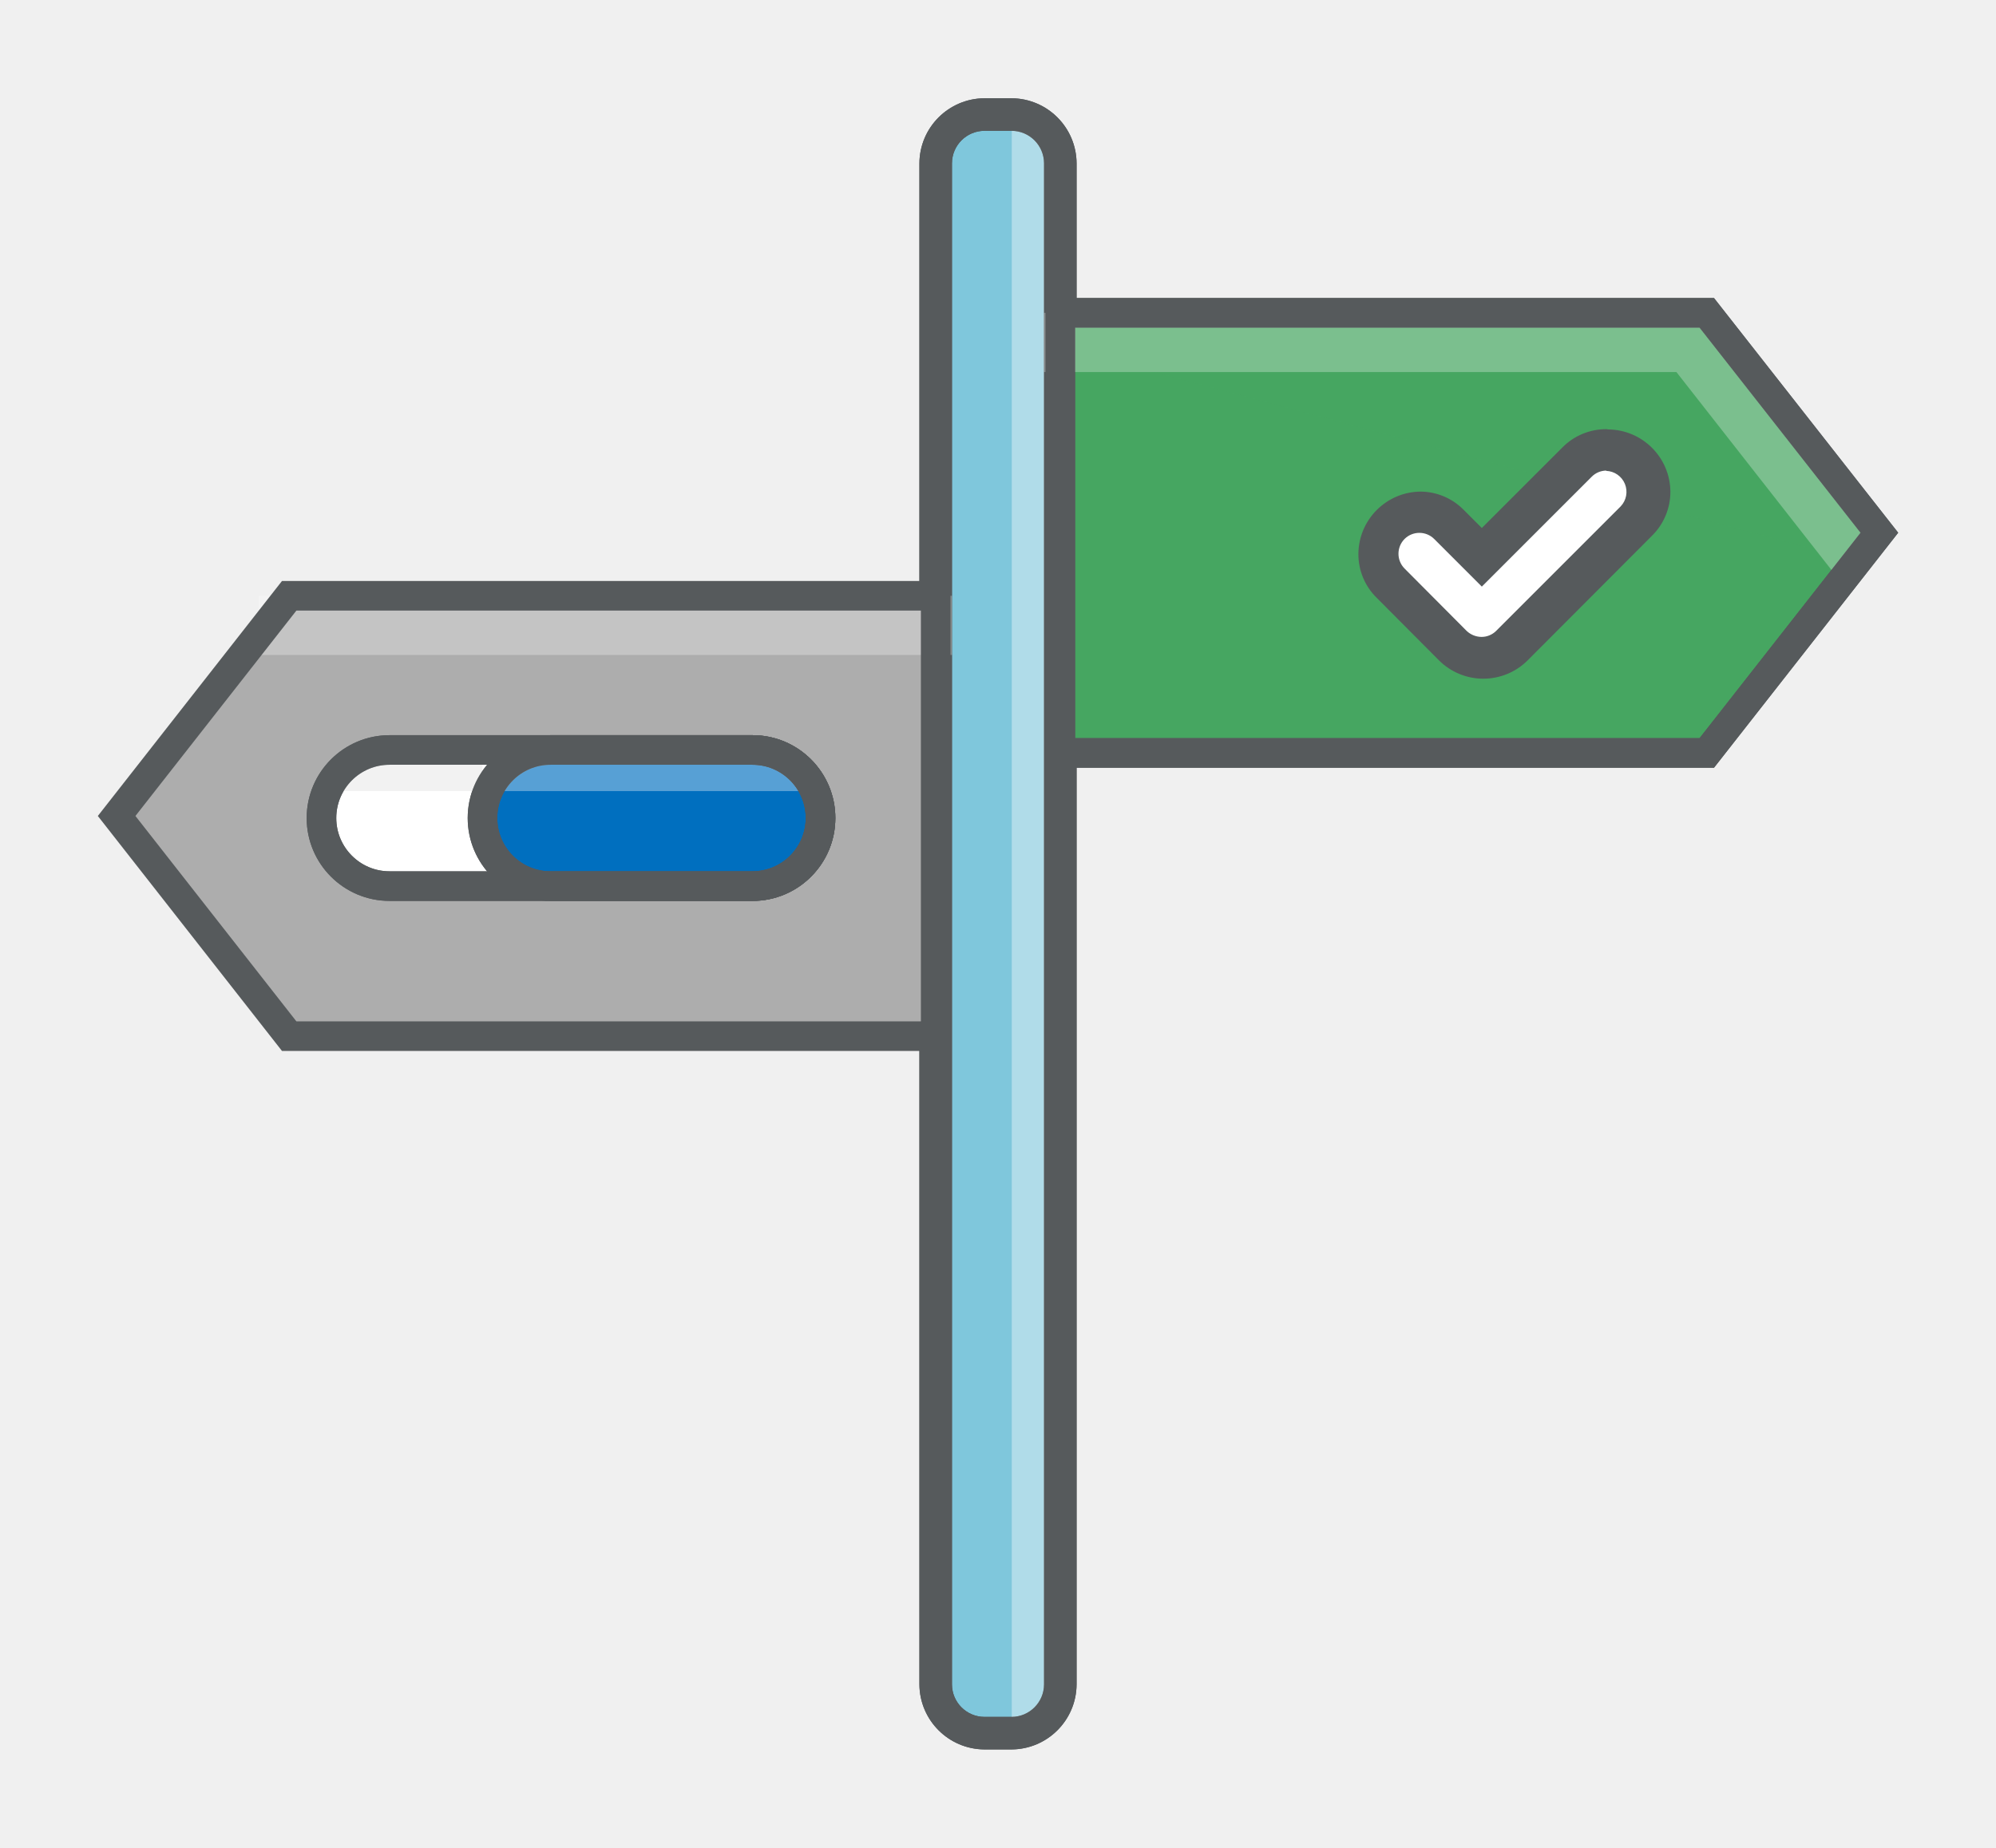
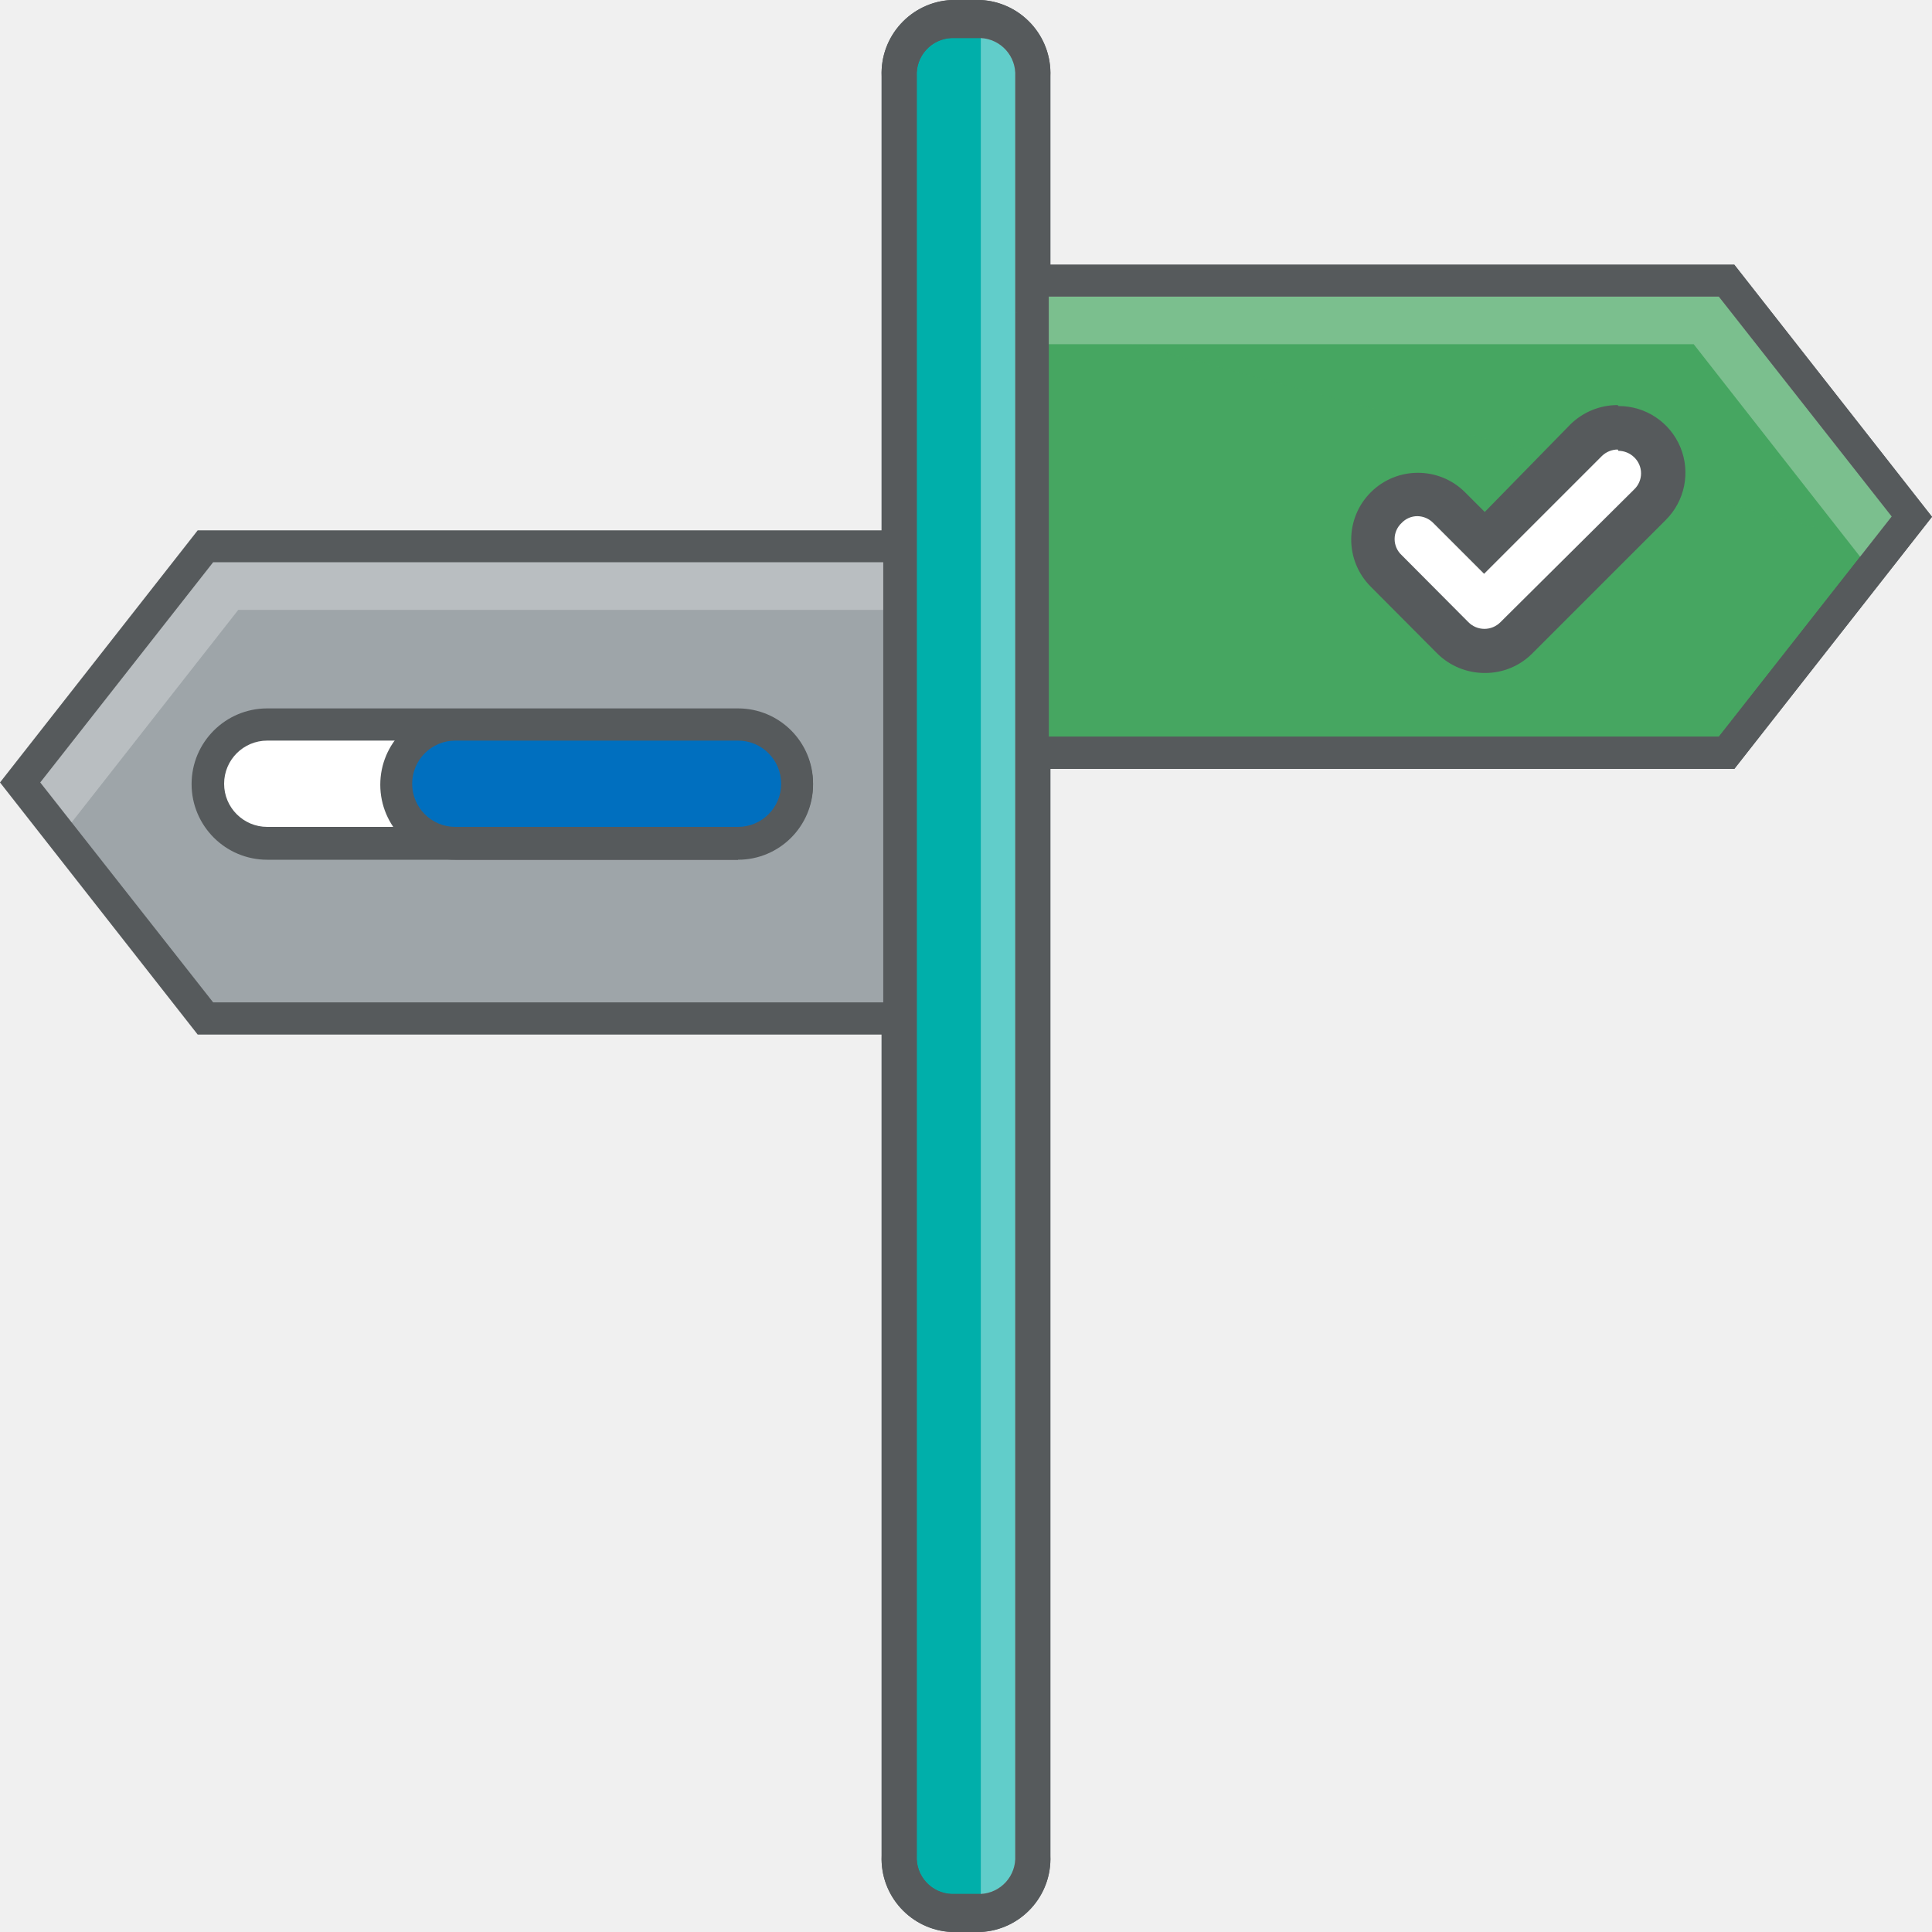
- <svg xmlns="http://www.w3.org/2000/svg" viewBox="0 0 67.43 62.43">
-   <defs>
-     <style>
-       .cls-2{fill:#565a5c}.cls-4{fill:#fff}.cls-7{stroke:#565a5c;stroke-miterlimit:10;fill:none}
-     </style>
-   </defs>
-   <rect width="4.21" height="54.69" x="31.61" y="3.87" fill="#7fc7dc" rx="2.1" />
-   <path d="M34.17 59.11h-.91a2.21 2.21 0 01-2.2-2.2V5.52a2.21 2.21 0 012.2-2.2h.91a2.21 2.21 0 012.2 2.2v51.39a2.21 2.21 0 01-2.2 2.2zm-.91-54.69a1.1 1.1 0 00-1.1 1.1v51.39a1.1 1.1 0 001.1 1.1h.91a1.1 1.1 0 001.1-1.1V5.52a1.1 1.1 0 00-1.1-1.1z" class="cls-2" />
-   <path d="M34.18 4.27V59a1.65 1.65 0 001.64-1.65V5.92a1.65 1.65 0 00-1.64-1.65z" class="cls-4" opacity=".38" />
-   <path d="M34.17 59.11h-.91a2.21 2.21 0 01-2.2-2.2V5.52a2.21 2.21 0 012.2-2.2h.91a2.21 2.21 0 012.2 2.2v51.39a2.21 2.21 0 01-2.2 2.2zm-.91-54.69a1.1 1.1 0 00-1.1 1.1v51.39a1.1 1.1 0 001.1 1.1h.91a1.1 1.1 0 001.1-1.1V5.52a1.1 1.1 0 00-1.1-1.1z" class="cls-2" />
-   <path fill="#46a661" stroke="#565a5c" stroke-miterlimit="10" d="M35.82 10.57h21.84L63.49 18l-5.83 7.44H35.82V10.57z" />
-   <path fill="#46a661" stroke="#fcfcfc" stroke-miterlimit="10" stroke-width="2" d="M35.27 11.57h21.85L62.94 19" opacity=".29" />
-   <path d="M35.82 10.57h21.84L63.49 18l-5.83 7.44H35.82V10.57z" class="cls-7" />
-   <path d="M50.05 22.22a1.35 1.35 0 01-1-.41L47 19.71a1.43 1.43 0 01-.41-1 1.4 1.4 0 012.4-1l1.11 1.11 3.21-3.22a1.41 1.41 0 012 2L51 21.81a1.37 1.37 0 01-.95.41z" class="cls-4" />
-   <path d="M54.26 15.91a.71.71 0 01.49 1.2l-4.21 4.21a.7.7 0 01-.49.2.74.74 0 01-.5-.2l-2.1-2.11a.71.71 0 010-1 .71.71 0 011 0l1.61 1.61 3.71-3.71a.7.7 0 01.5-.21m0-1.4a2.08 2.08 0 00-1.49.62l-2.72 2.72-.62-.62a2.06 2.06 0 00-1.44-.61 2.12 2.12 0 00-2.11 2.11 2.06 2.06 0 00.62 1.48l2.1 2.11a2.12 2.12 0 003 0l4.2-4.21a2.08 2.08 0 00.62-1.49 2.12 2.12 0 00-2.1-2.1z" class="cls-2" />
-   <path fill="#adadad" d="M31.61 20.13H9.77l-5.83 7.44 5.83 7.44h21.84V20.13z" />
-   <path fill="#fcfcfc" d="M8.74 20.13h23.42v2H8.74z" opacity=".29" />
-   <path d="M31.61 20.13H9.77l-5.83 7.44 5.83 7.44h21.84V20.13z" class="cls-7" />
-   <rect width="16.86" height="4.6" x="10.86" y="25.34" fill="#fff" stroke="#565a5c" stroke-miterlimit="10" rx="2.3" />
-   <rect width="11.42" height="4.6" x="16.3" y="25.34" fill="#006fbf" stroke="#565a5c" stroke-miterlimit="10" rx="2.3" />
-   <path fill="none" stroke="#fff" stroke-miterlimit="10" d="M11.35 26.23h15.88" opacity=".34" />
-   <path fill="none" stroke="#d8d8d8" stroke-miterlimit="10" d="M11.35 26.23h4.95" opacity=".34" />
-   <rect width="16.86" height="4.6" x="10.86" y="25.34" class="cls-7" rx="2.3" />
-   <rect width="11.42" height="4.6" x="16.3" y="25.34" class="cls-7" rx="2.3" />
+ <svg xmlns="http://www.w3.org/2000/svg" width="60" height="60" viewBox="0 0 60 60">
+   <rect width="4.15" height="58.82" x="27.93" y=".59" fill="#00afaa" rx="1.8" />
+   <path d="M30.45 60h-.9a2.28 2.28 0 01-2.17-2.37V2.37A2.28 2.28 0 0129.55 0h.9a2.28 2.28 0 012.17 2.37v55.26A2.28 2.28 0 0130.45 60zm-.9-58.82a1.13 1.13 0 00-1.08 1.19v55.26a1.13 1.13 0 001.08 1.19h.9a1.13 1.13 0 001.08-1.19V2.37a1.13 1.13 0 00-1.08-1.19z" fill="#565a5c" />
+   <path d="M30.46 1v58.84a1.71 1.71 0 001.61-1.78V2.8A1.71 1.71 0 0030.46 1z" fill="#fff" opacity=".38" />
+   <path d="M30.45 60h-.9a2.28 2.28 0 01-2.17-2.37V2.37A2.28 2.28 0 0129.55 0h.9a2.28 2.28 0 012.17 2.37v55.26A2.28 2.28 0 0130.45 60zm-.9-58.82a1.13 1.13 0 00-1.08 1.19v55.26a1.13 1.13 0 001.08 1.19h.9a1.13 1.13 0 001.08-1.19V2.37a1.13 1.13 0 00-1.08-1.19z" fill="#565a5c" />
+   <path d="M32.08 8.72h21.54l5.75 7.33-5.75 7.34H32.08V8.72z" fill="#46a661" />
+   <path d="M53.86 23.88H31.58V8.22h22.28L60 16.05zm-21.29-1h20.81l5.37-6.84-5.37-6.83H32.57z" fill="#565a5c" />
+   <g opacity="0.29">
+     <path d="M31.53 9.7h21.55l5.75 7.34" fill="#46a661" />
+     <path d="M58.05 17.65l-5.45-6.96H31.73V8.72h21.83l6.05 7.71-1.56 1.22z" fill="#fcfcfc" />
+   </g>
+   <path d="M53.86 23.88H31.58V8.22h22.28L60 16.05zm-21.29-1h20.81l5.37-6.84-5.37-6.83H32.57z" fill="#565a5c" />
+   <path d="M46.11 20.21a1.38 1.38 0 01-1-.4l-2.07-2.08a1.39 1.39 0 011-2.36 1.36 1.36 0 011 .41l1.1 1.09 3.17-3.17a1.39 1.39 0 012 2l-4.15 4.15a1.38 1.38 0 01-1.05.36z" fill="#fff" />
+   <path d="M50.26 14a.71.71 0 01.49.2.69.69 0 010 1l-4.15 4.12a.7.7 0 01-1 0l-2.07-2.08a.68.68 0 010-1 .67.67 0 01.49-.21.7.7 0 01.49.21l1.58 1.58 3.66-3.66a.71.71 0 01.49-.2m0-1.38a2.09 2.09 0 00-1.47.6l-2.66 2.72-.61-.61a2.07 2.07 0 10-2.93 2.93l2.07 2.08a2.09 2.09 0 001.47.6 2.06 2.06 0 001.47-.6l4.15-4.15a2.07 2.07 0 00-1.47-3.54z" fill="#565a5c" />
+   <path fill="#9ea5a9" d="M27.93 16.96H6.38L.63 24.3l5.75 7.33h21.55V16.96z" />
+   <g opacity="0.29">
+     <path d="M1.95 25.89L.39 24.68l6.05-7.72h21.81v1.98H7.4l-5.45 6.95z" fill="#fcfcfc" />
+   </g>
+   <path d="M28.42 32.13H6.14L0 24.3l6.14-7.83h22.28zm-21.8-1h20.81V17.46H6.62L1.25 24.3z" fill="#565a5c" />
+   <rect width="18.28" height="3.67" x="6.47" y="22.53" fill="#fff" rx="1.6" />
+   <path d="M22.92 26.7H8.3a2.33 2.33 0 010-4.7h14.62a2.33 2.33 0 010 4.66zM8.3 23a1.34 1.34 0 000 2.68h14.62a1.34 1.34 0 100-2.68z" fill="#565a5c" />
+   <rect width="12.45" height="3.67" x="12.3" y="22.53" fill="#006fbf" rx="1.6" />
+   <path d="M22.92 26.7h-8.78a2.33 2.33 0 010-4.66h8.78a2.33 2.33 0 010 4.66zM14.14 23a1.34 1.34 0 100 2.68h8.78a1.34 1.34 0 100-2.68z" fill="#565a5c" />
</svg>
